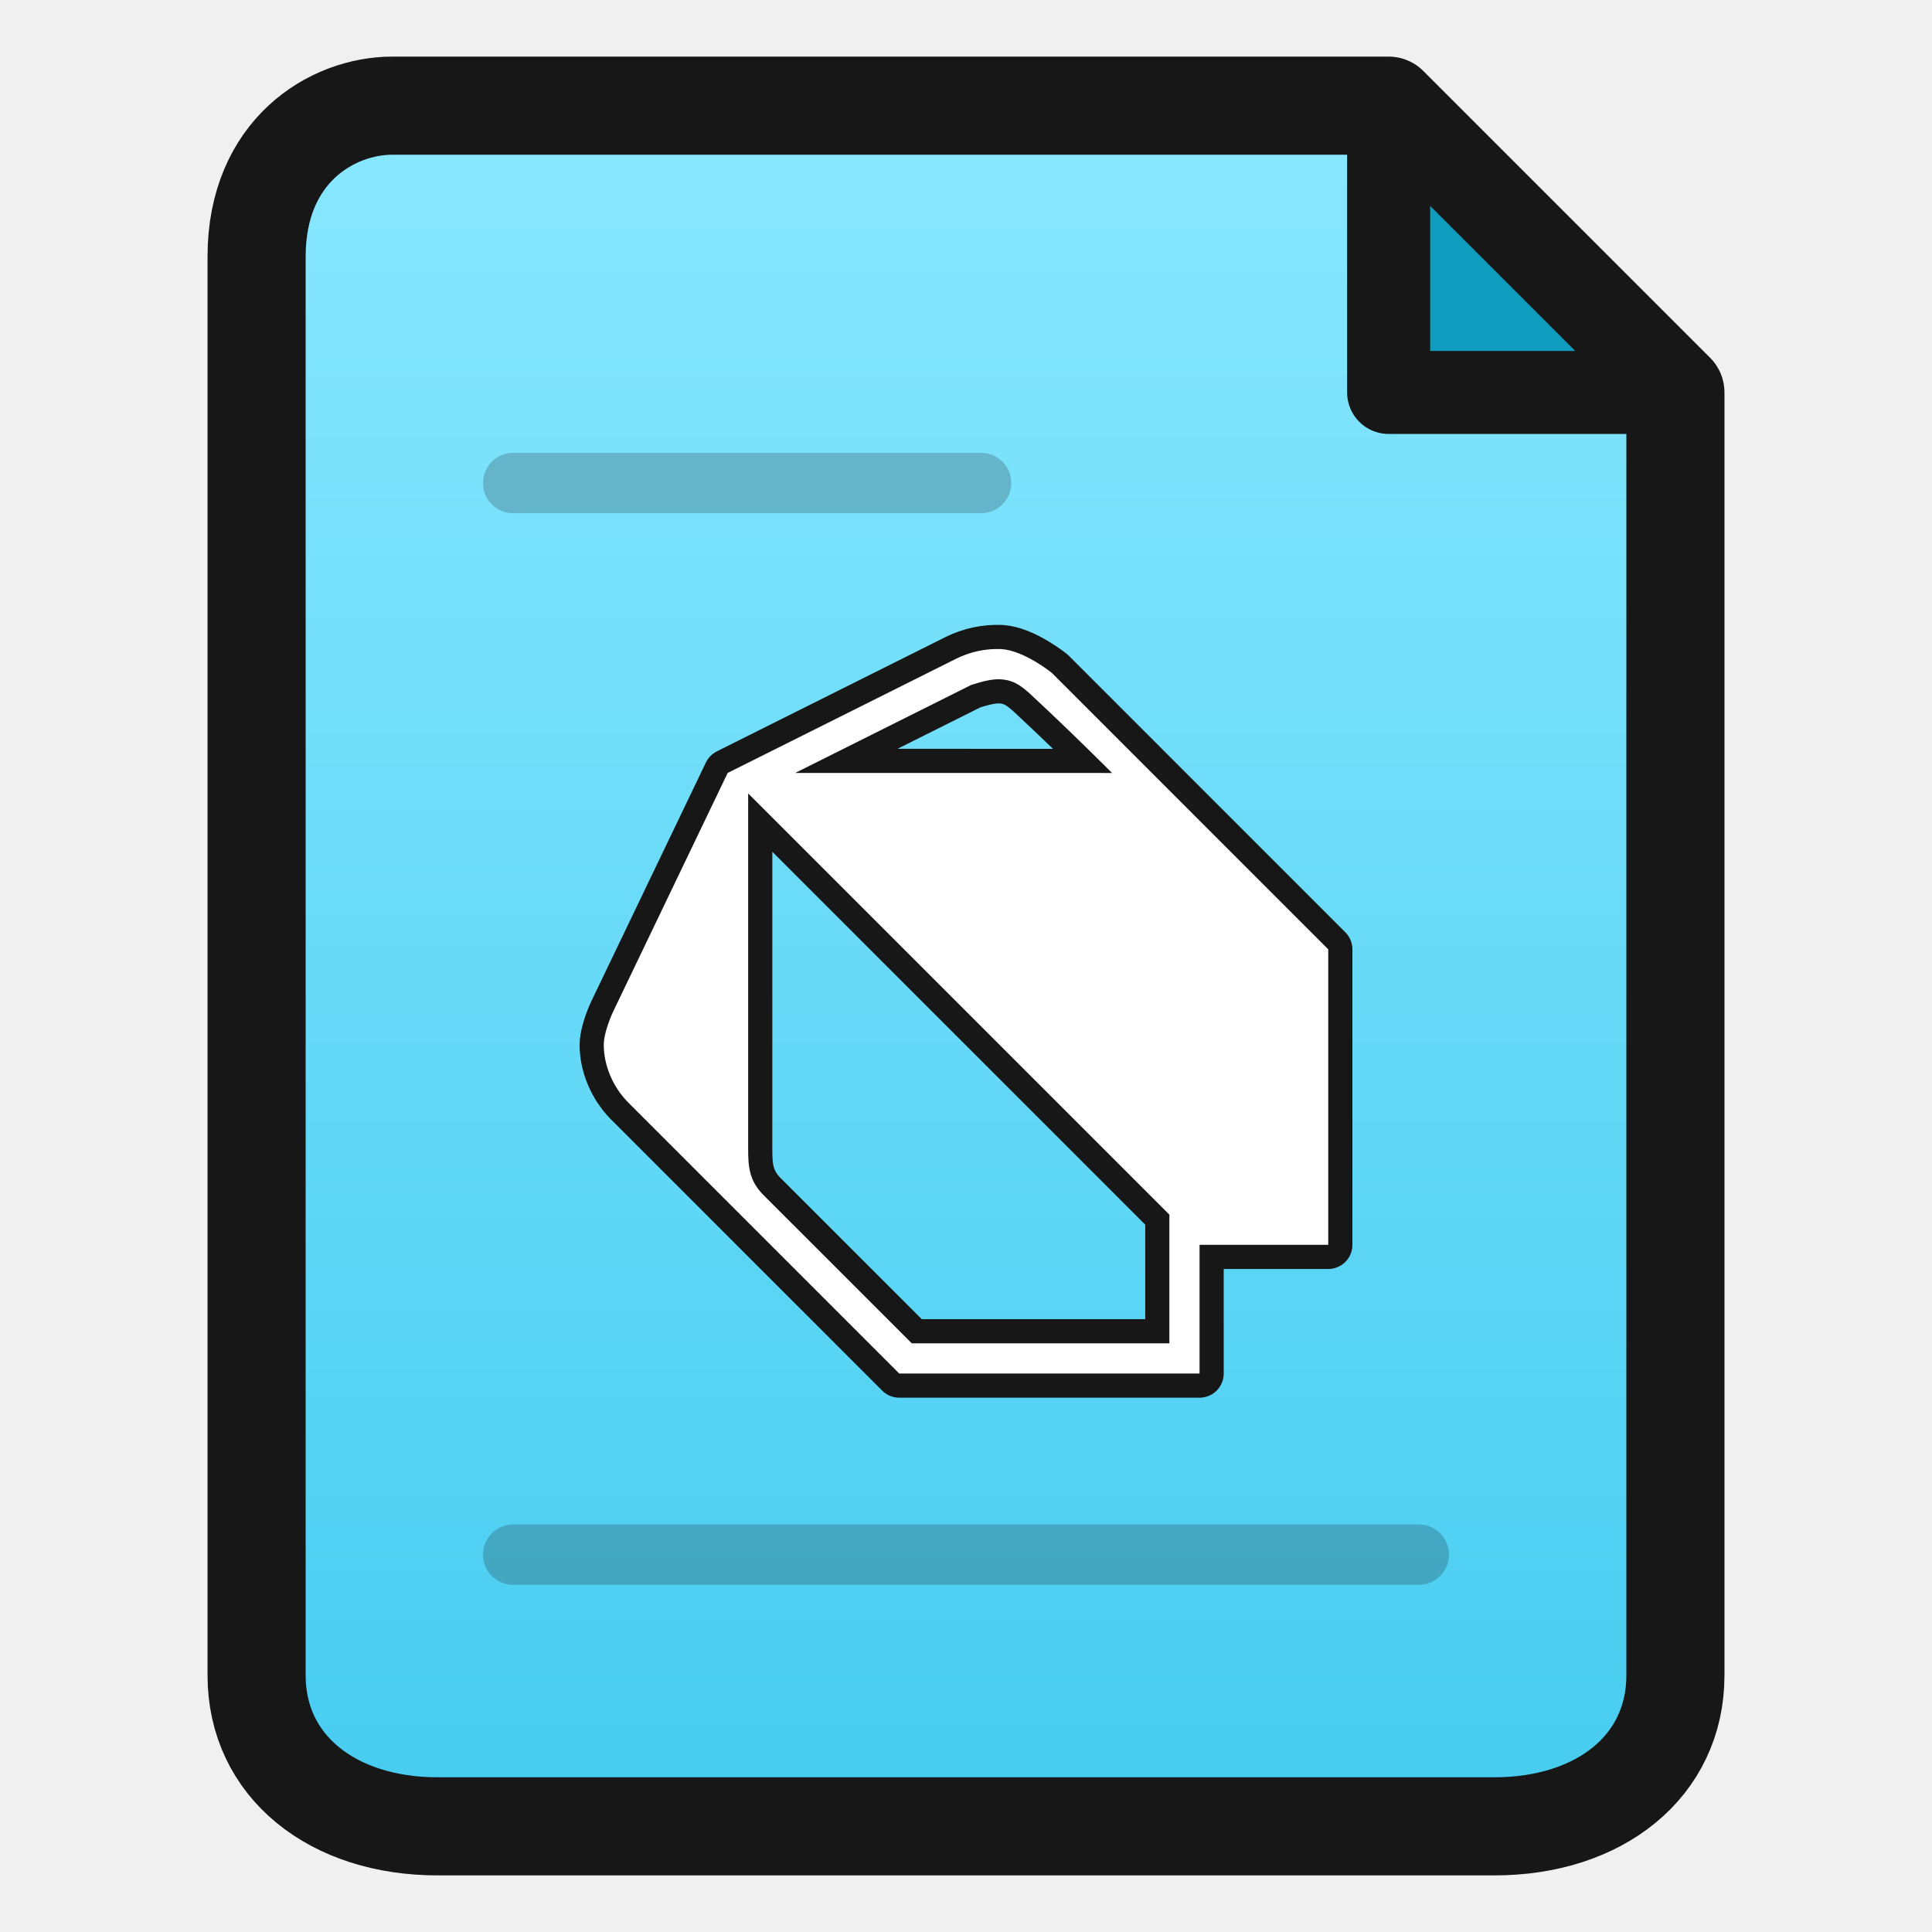
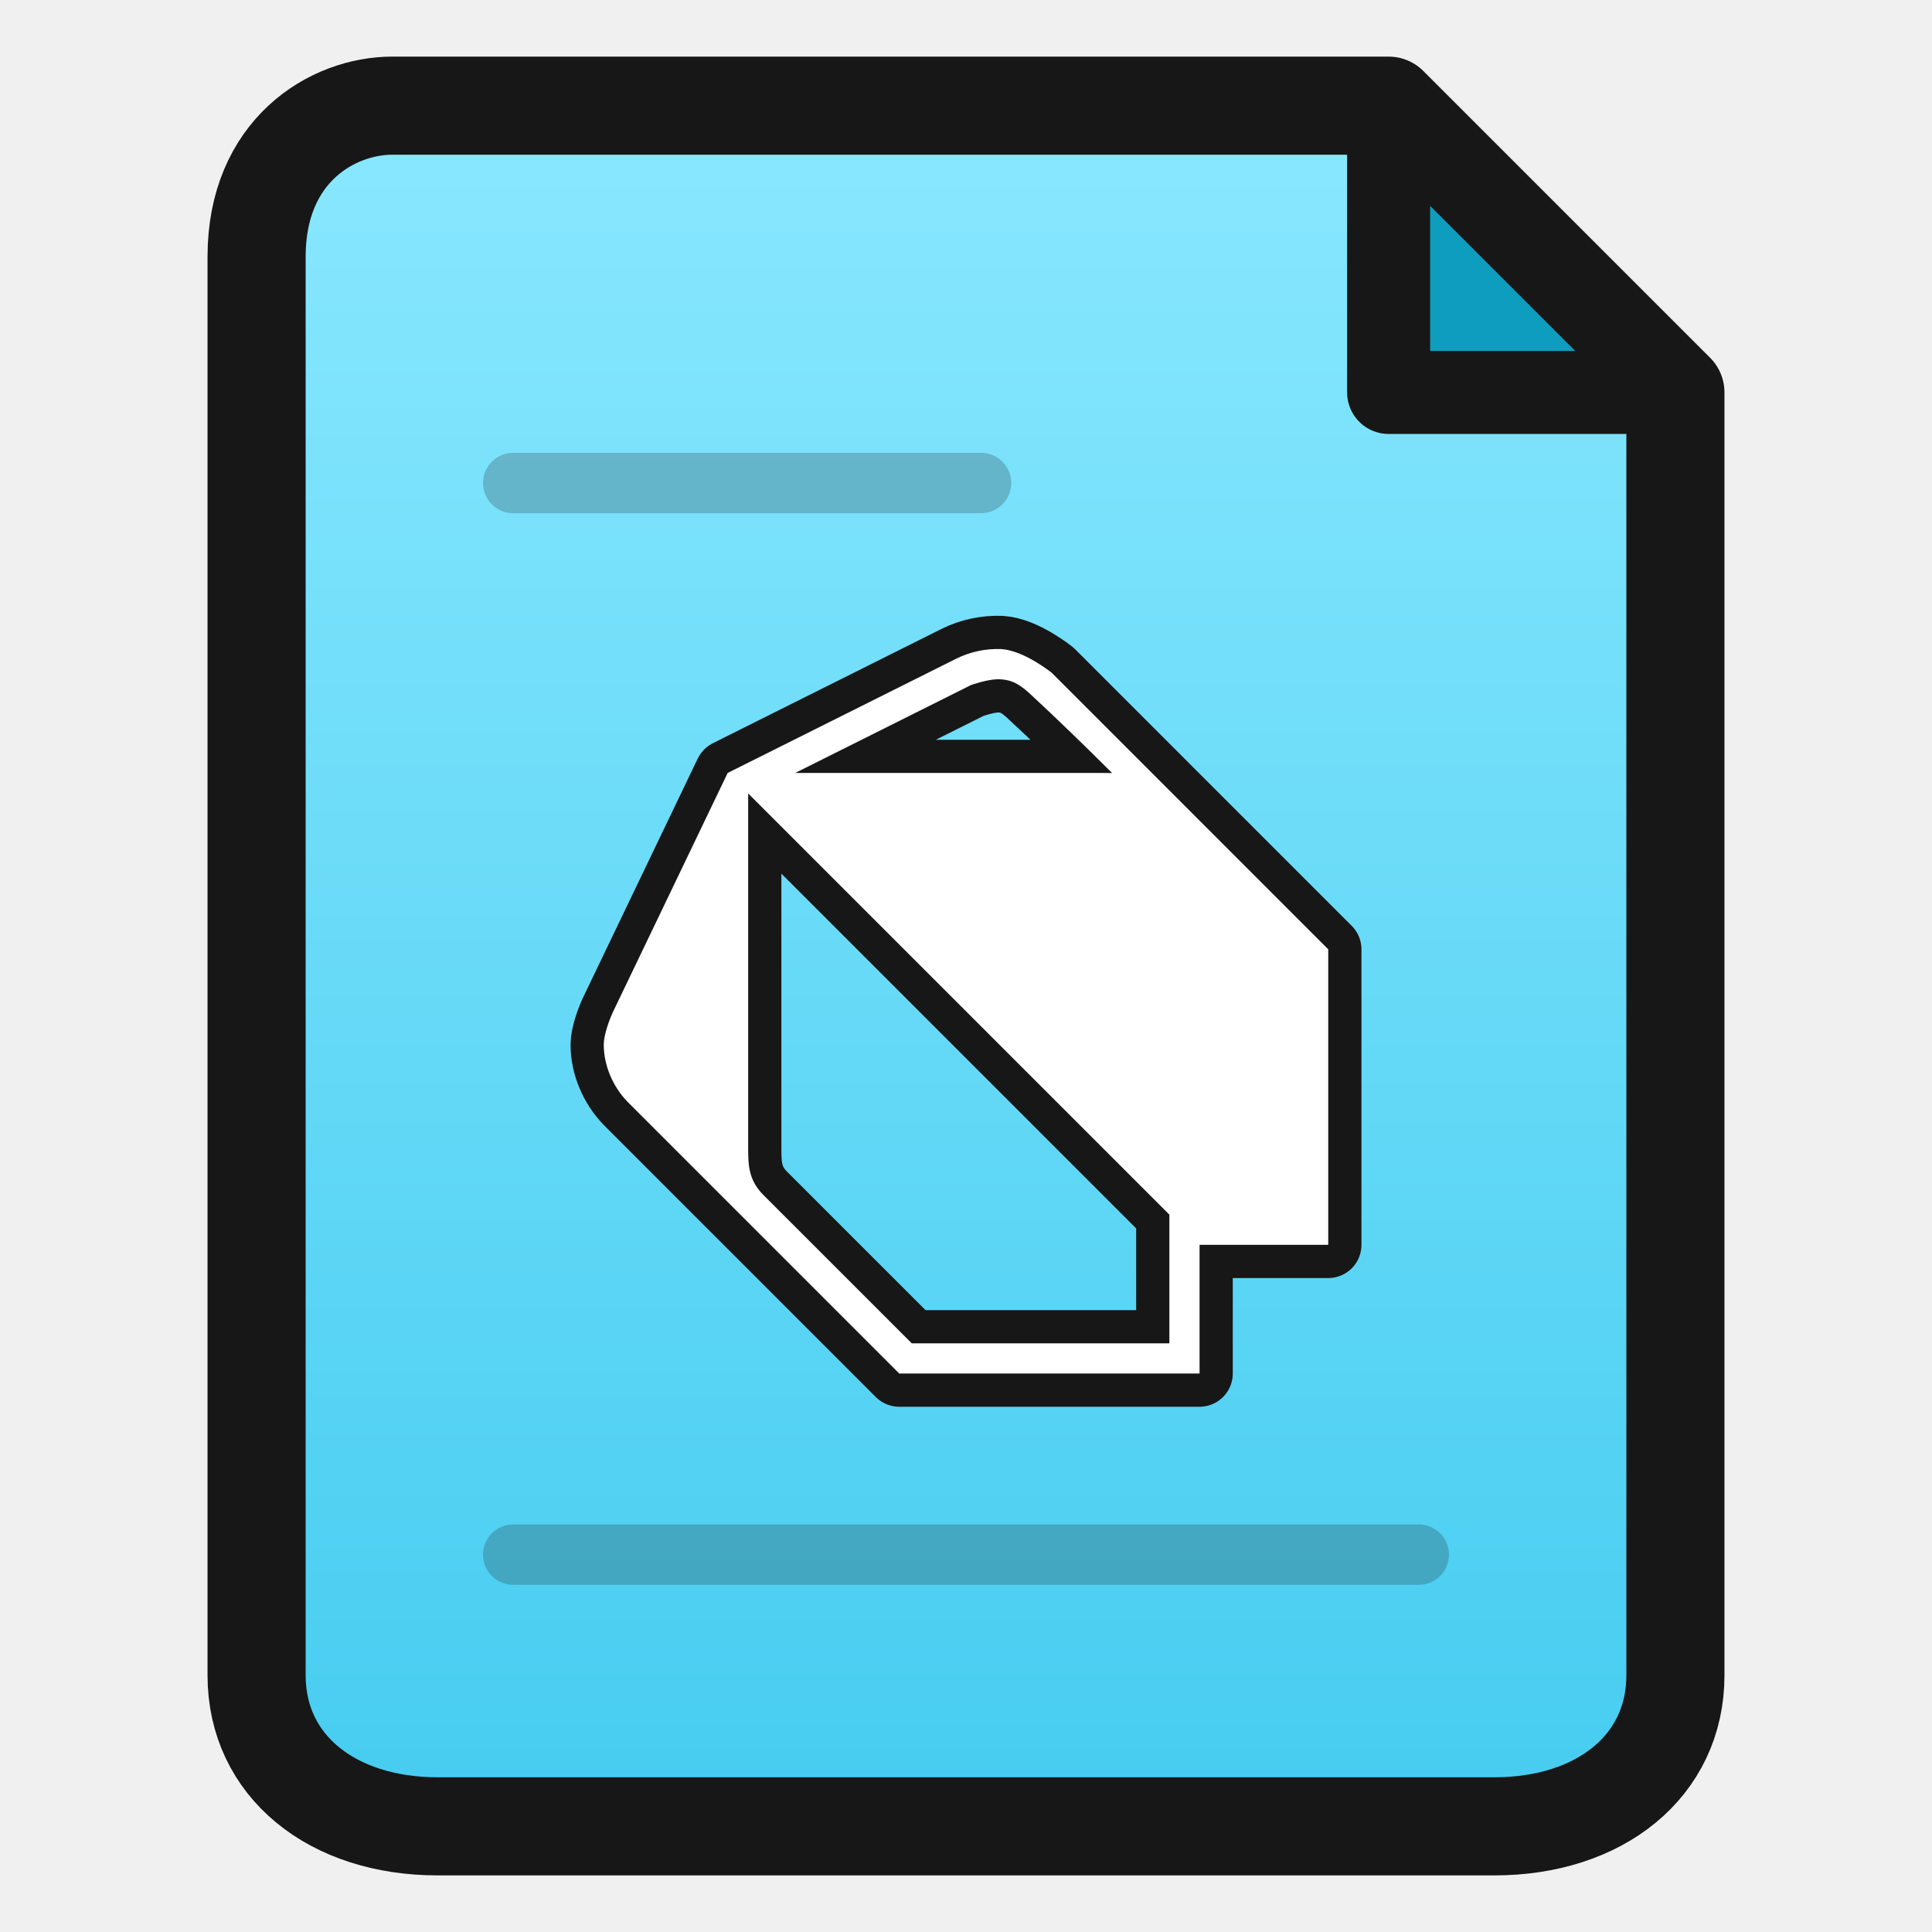
<svg xmlns="http://www.w3.org/2000/svg" viewBox="0 0 256 256" width="256" height="256">
  <defs>
    <linearGradient id="dart_grad" x1="0%" y1="0%" x2="0%" y2="100%">
      <stop offset="0%" stop-color="#8AE8FF" />
      <stop offset="100%" stop-color="#45CCF0" />
    </linearGradient>
  </defs>
  <path d="M 52 14 L 184 14 L 222 52 L 222 222 C 222 234, 212 242, 198 242 L 58 242 C 44 242, 34 234, 34 222 L 34 34 C 34 20, 44 14, 52 14 Z" fill="url(#dart_grad)" stroke="#171717" stroke-width="13" stroke-linejoin="round" stroke-linecap="round" />
  <path d="M 184 14 L 184 52 L 222 52 Z" fill="#0F9DBF" stroke="#171717" stroke-width="11" stroke-linejoin="round" />
  <line x1="68" y1="64" x2="130" y2="64" stroke="#171717" stroke-width="8" stroke-linecap="round" opacity="0.22" />
  <line x1="68" y1="206" x2="188" y2="206" stroke="#171717" stroke-width="8" stroke-linecap="round" opacity="0.22" />
  <g transform="translate(80, 86) scale(4.0)">
-     <path d="M4.105 4.105S9.158 1.58 11.684.316a3.079 3.079 0 0 1 1.481-.315c.766.047 1.677.788 1.677.788L24 9.948v9.789h-4.263V24H9.789l-9-9C.303 14.5 0 13.795 0 13.105c0-.319.18-.818.316-1.105l3.789-7.895zm.679.679v11.787c.002.543.021 1.024.498 1.508L10.204 23h8.533v-4.263L4.784 4.784zm12.055-.678c-.899-.896-1.809-1.78-2.74-2.643-.302-.267-.567-.468-1.07-.462-.37.014-.87.195-.87.195L6.341 4.105l10.498.001z" fill="#FFFFFF" stroke="#171717" stroke-width="1.6" stroke-linejoin="round" paint-order="stroke fill" />
+     <path d="M4.105 4.105S9.158 1.58 11.684.316a3.079 3.079 0 0 1 1.481-.315c.766.047 1.677.788 1.677.788L24 9.948v9.789h-4.263V24H9.789l-9-9C.303 14.5 0 13.795 0 13.105c0-.319.18-.818.316-1.105l3.789-7.895zm.679.679v11.787c.002.543.021 1.024.498 1.508L10.204 23h8.533v-4.263L4.784 4.784zm12.055-.678c-.899-.896-1.809-1.78-2.74-2.643-.302-.267-.567-.468-1.07-.462-.37.014-.87.195-.87.195L6.341 4.105l10.498.001z" fill="none" stroke="#171717" stroke-width="2.2" stroke-linejoin="round" />
+     <path d="M4.105 4.105S9.158 1.58 11.684.316a3.079 3.079 0 0 1 1.481-.315c.766.047 1.677.788 1.677.788L24 9.948v9.789h-4.263V24H9.789l-9-9C.303 14.5 0 13.795 0 13.105c0-.319.18-.818.316-1.105l3.789-7.895zm.679.679v11.787c.002.543.021 1.024.498 1.508L10.204 23h8.533v-4.263L4.784 4.784zm12.055-.678c-.899-.896-1.809-1.78-2.74-2.643-.302-.267-.567-.468-1.07-.462-.37.014-.87.195-.87.195L6.341 4.105l10.498.001z" fill="#FFFFFF" />
  </g>
</svg>
